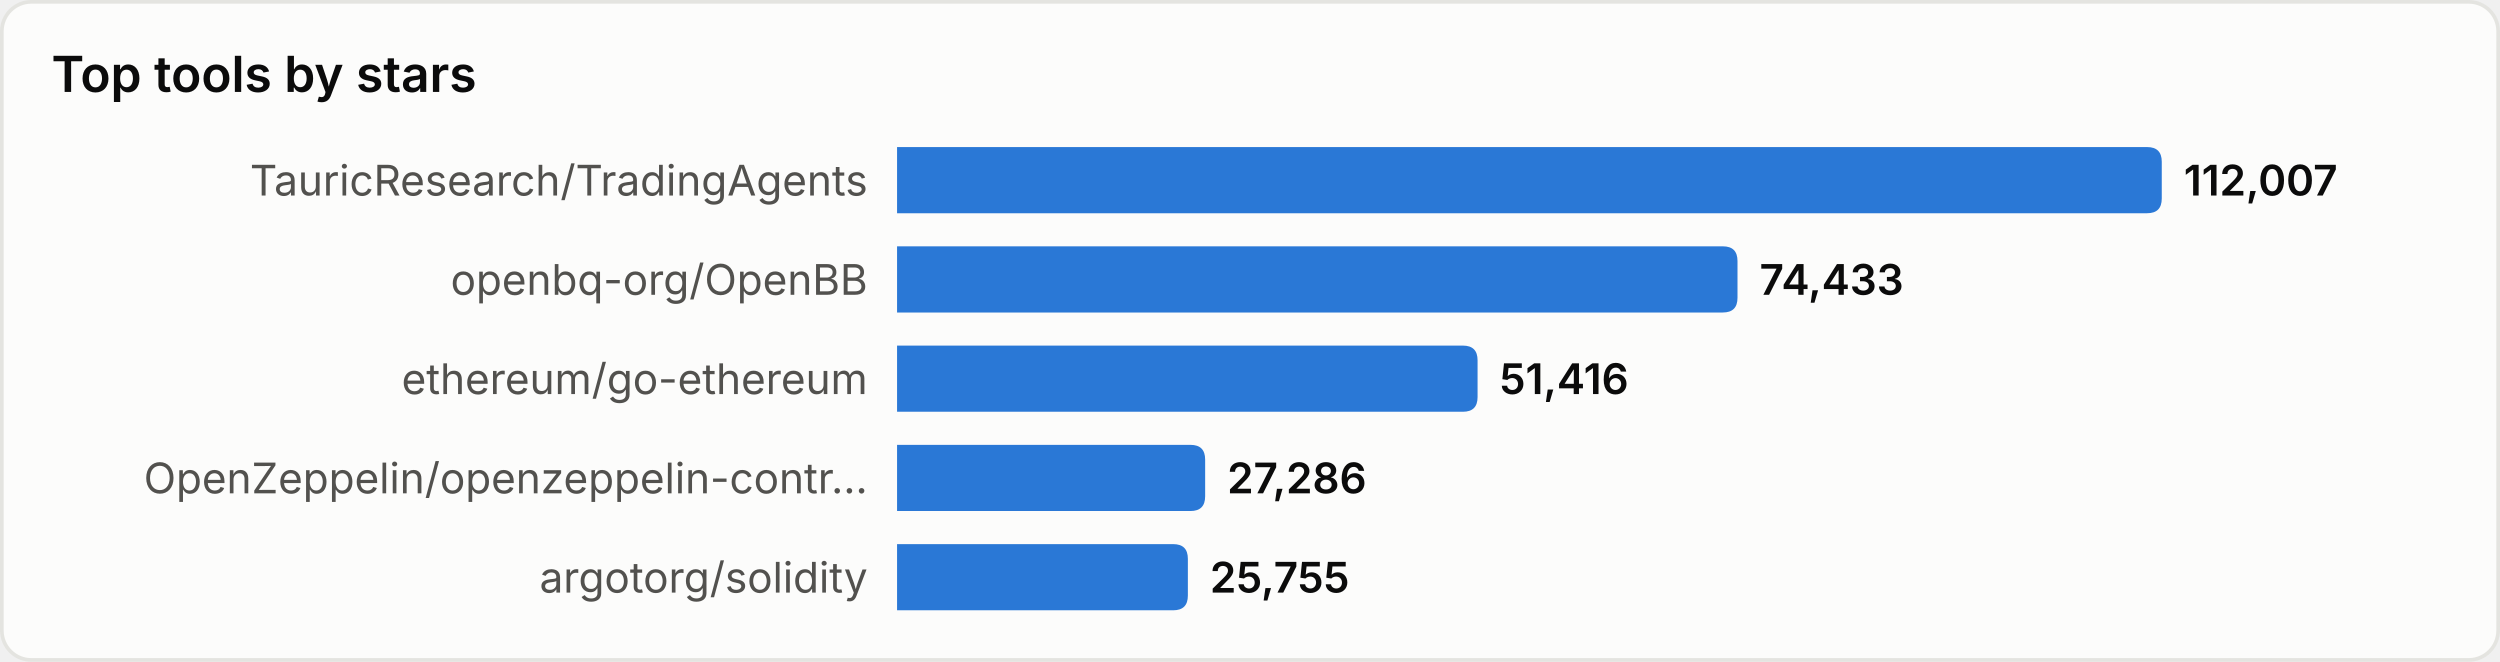
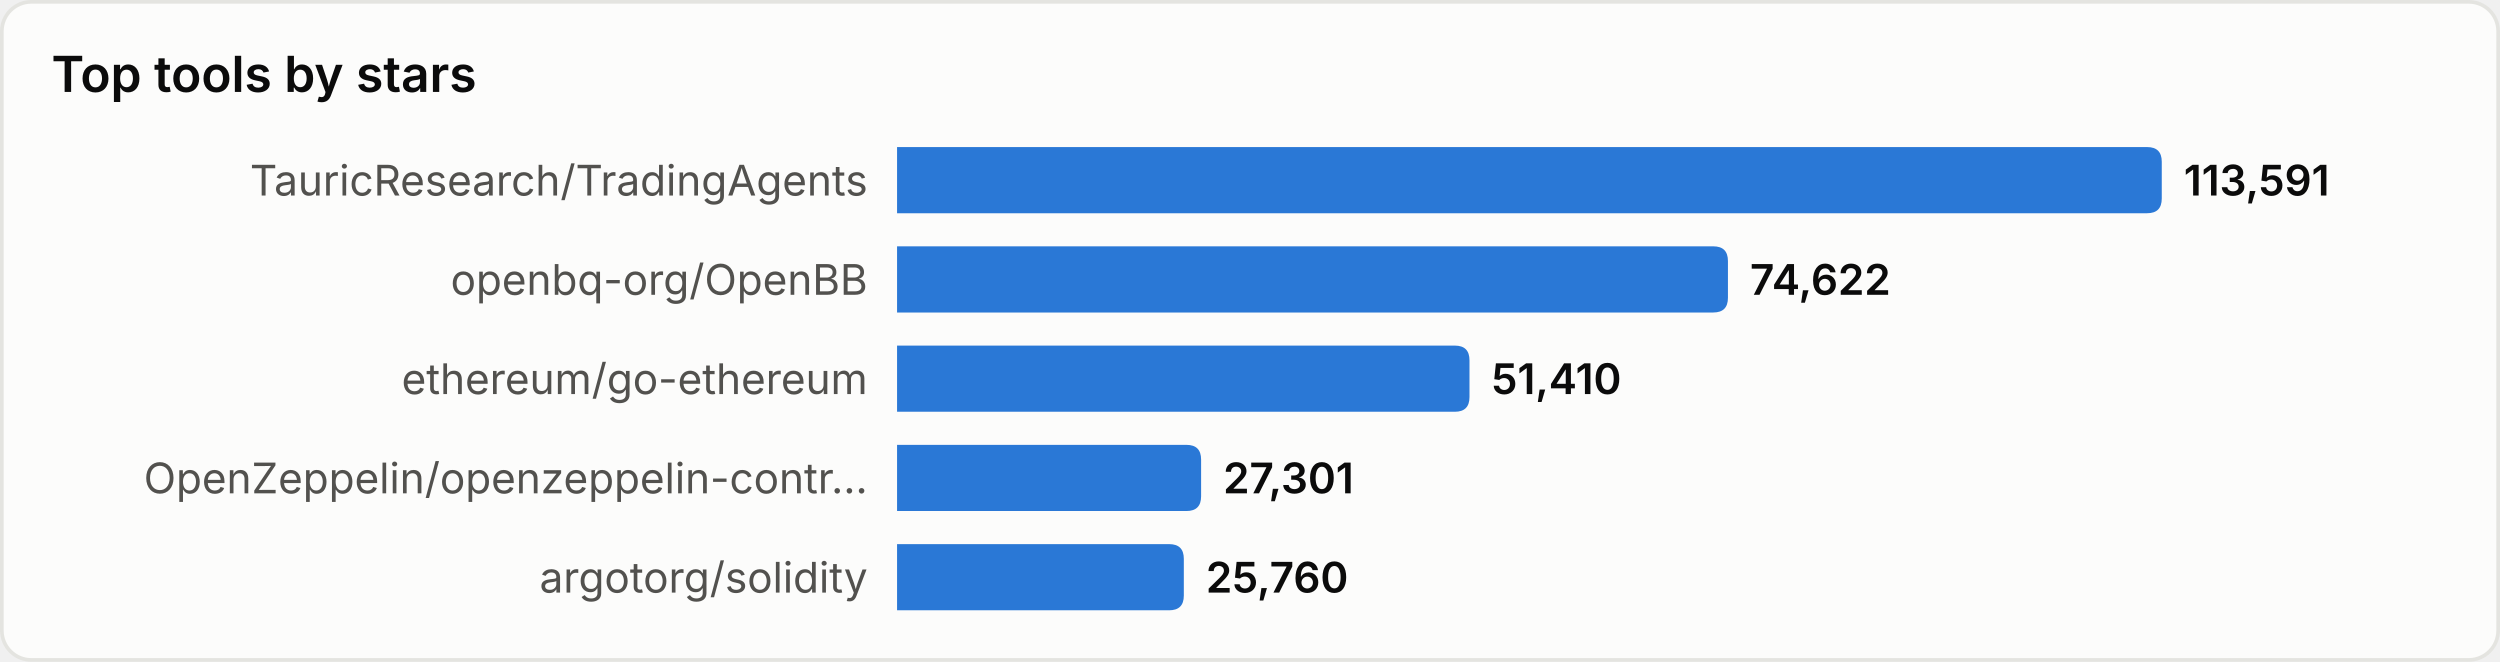
<svg xmlns="http://www.w3.org/2000/svg" width="680" height="180" viewBox="0 0 680 180" role="img" aria-label="Top tools by stars">
  <style>
text{font-family:system-ui,-apple-system,'Segoe UI',sans-serif}
.srf{fill:#fcfcfb;stroke:#e4e4e0}.ttl{fill:#0b0b0b;font-size:13.5px;font-weight:600}
.lbl{fill:#52514e;font-size:11.5px}.val{fill:#0b0b0b;font-size:11.5px;font-weight:600}
.bar{fill:#2a78d6}
@media(prefers-color-scheme:dark){
.srf{fill:#1a1a19;stroke:#33332f}.ttl{fill:#ffffff}
.lbl{fill:#c3c2b7}.val{fill:#ffffff}.bar{fill:#3987e5}
}
</style>
  <rect x="0.5" y="0.5" width="679" height="179" rx="8" class="srf" />
  <text x="14" y="25" class="ttl">Top tools by stars</text>
  <text x="236" y="49.0" class="lbl" text-anchor="end" dominant-baseline="central">TauricResearch/TradingAgents</text>
  <path d="M244,40 h340.0 q4,0 4,4 v10 q0,4 -4,4 h-340.0 z" class="bar" />
-   <text x="594.0" y="49.0" class="val" dominant-baseline="central">112,007</text>
+   <text x="594.0" y="49.0" class="val" dominant-baseline="central">113,591</text>
  <text x="236" y="76.0" class="lbl" text-anchor="end" dominant-baseline="central">openbq-org/OpenBB</text>
-   <path d="M244,67 h224.6 q4,0 4,4 v10 q0,4 -4,4 h-224.6 z" class="bar" />
-   <text x="478.6" y="76.0" class="val" dominant-baseline="central">74,433</text>
+   <path d="M244,67 h222.0 q4,0 4,4 v10 q0,4 -4,4 h-222.0 z" class="bar" />
+   <text x="476.0" y="76.0" class="val" dominant-baseline="central">74,622</text>
  <text x="236" y="103.0" class="lbl" text-anchor="end" dominant-baseline="central">ethereum/go-ethereum</text>
-   <path d="M244,94 h153.9 q4,0 4,4 v10 q0,4 -4,4 h-153.9 z" class="bar" />
-   <text x="407.9" y="103.0" class="val" dominant-baseline="central">51,416</text>
+   <path d="M244,94 h151.7 q4,0 4,4 v10 q0,4 -4,4 h-151.7 z" class="bar" />
+   <text x="405.7" y="103.0" class="val" dominant-baseline="central">51,410</text>
  <text x="236" y="130.0" class="lbl" text-anchor="end" dominant-baseline="central">OpenZeppelin/openzeppelin-contr…</text>
-   <path d="M244,121 h79.8 q4,0 4,4 v10 q0,4 -4,4 h-79.8 z" class="bar" />
-   <text x="333.8" y="130.0" class="val" dominant-baseline="central">27,286</text>
+   <path d="M244,121 h78.7 q4,0 4,4 v10 q0,4 -4,4 h-78.7 z" class="bar" />
+   <text x="332.7" y="130.0" class="val" dominant-baseline="central">27,301</text>
  <text x="236" y="157.0" class="lbl" text-anchor="end" dominant-baseline="central">argotorg/solidity</text>
-   <path d="M244,148 h75.1 q4,0 4,4 v10 q0,4 -4,4 h-75.1 z" class="bar" />
-   <text x="329.1" y="157.0" class="val" dominant-baseline="central">25,755</text>
+   <path d="M244,148 h74.0 q4,0 4,4 v10 q0,4 -4,4 h-74.0 z" class="bar" />
+   <text x="328.0" y="157.0" class="val" dominant-baseline="central">25,760</text>
</svg>
